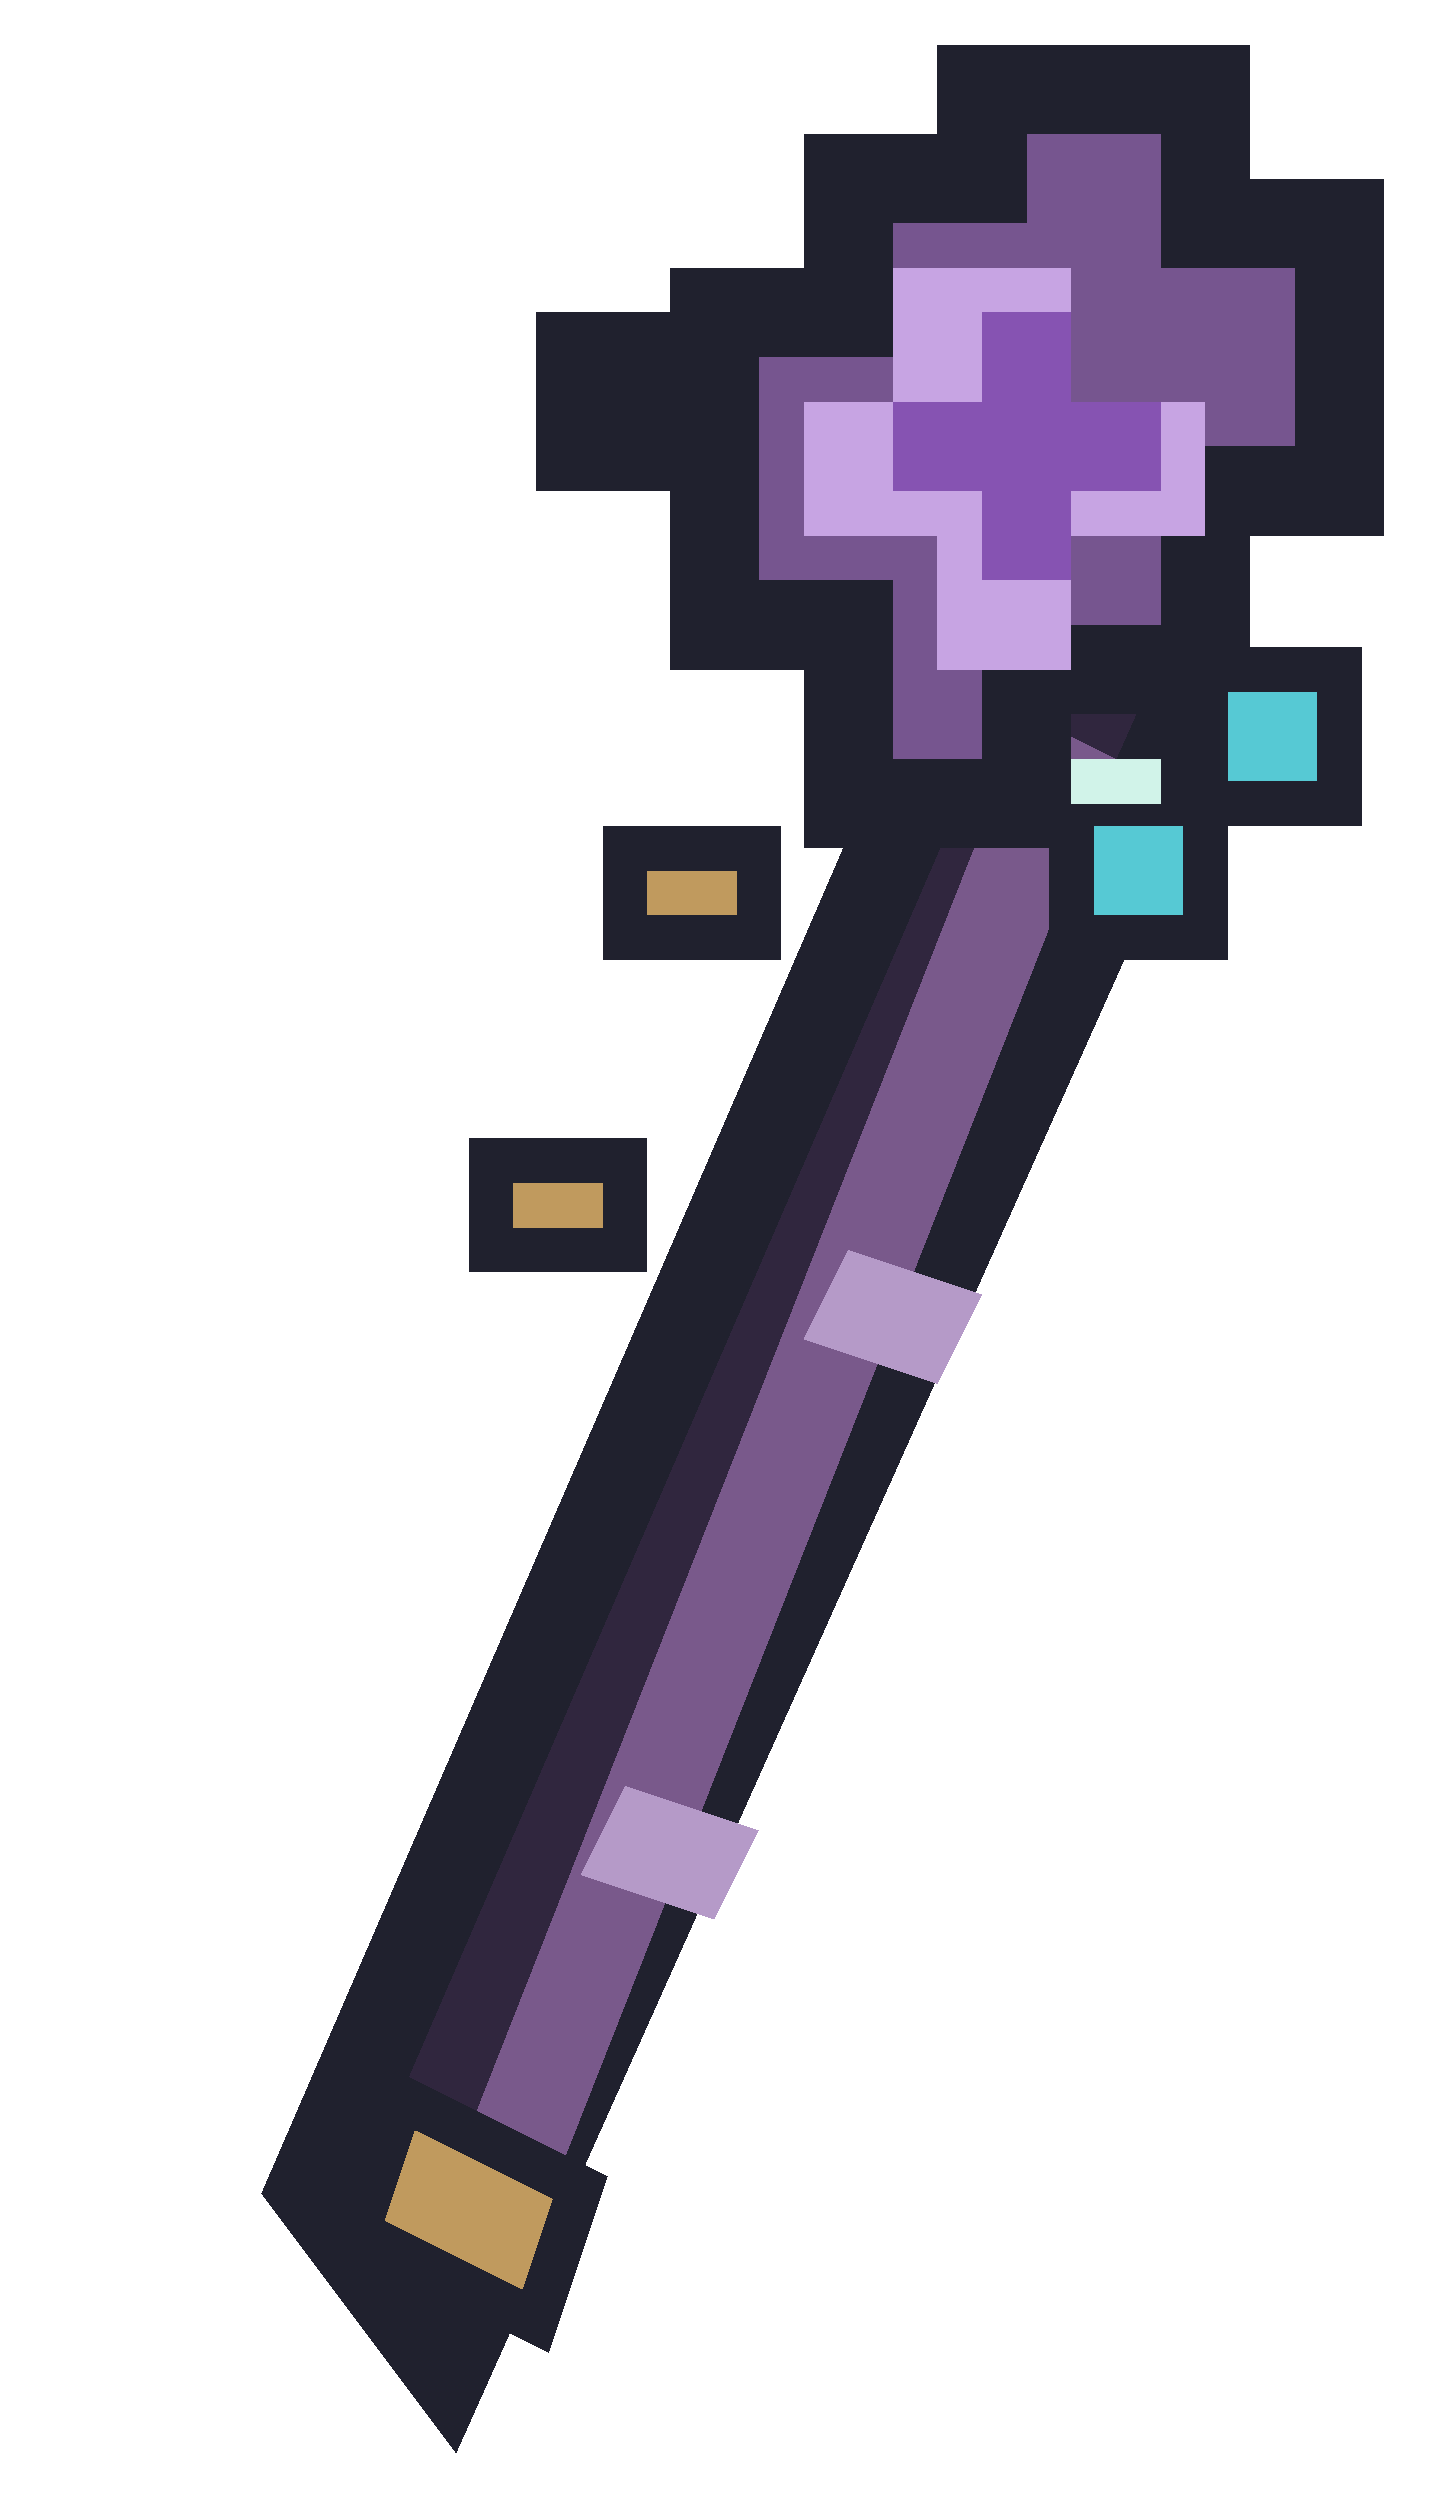
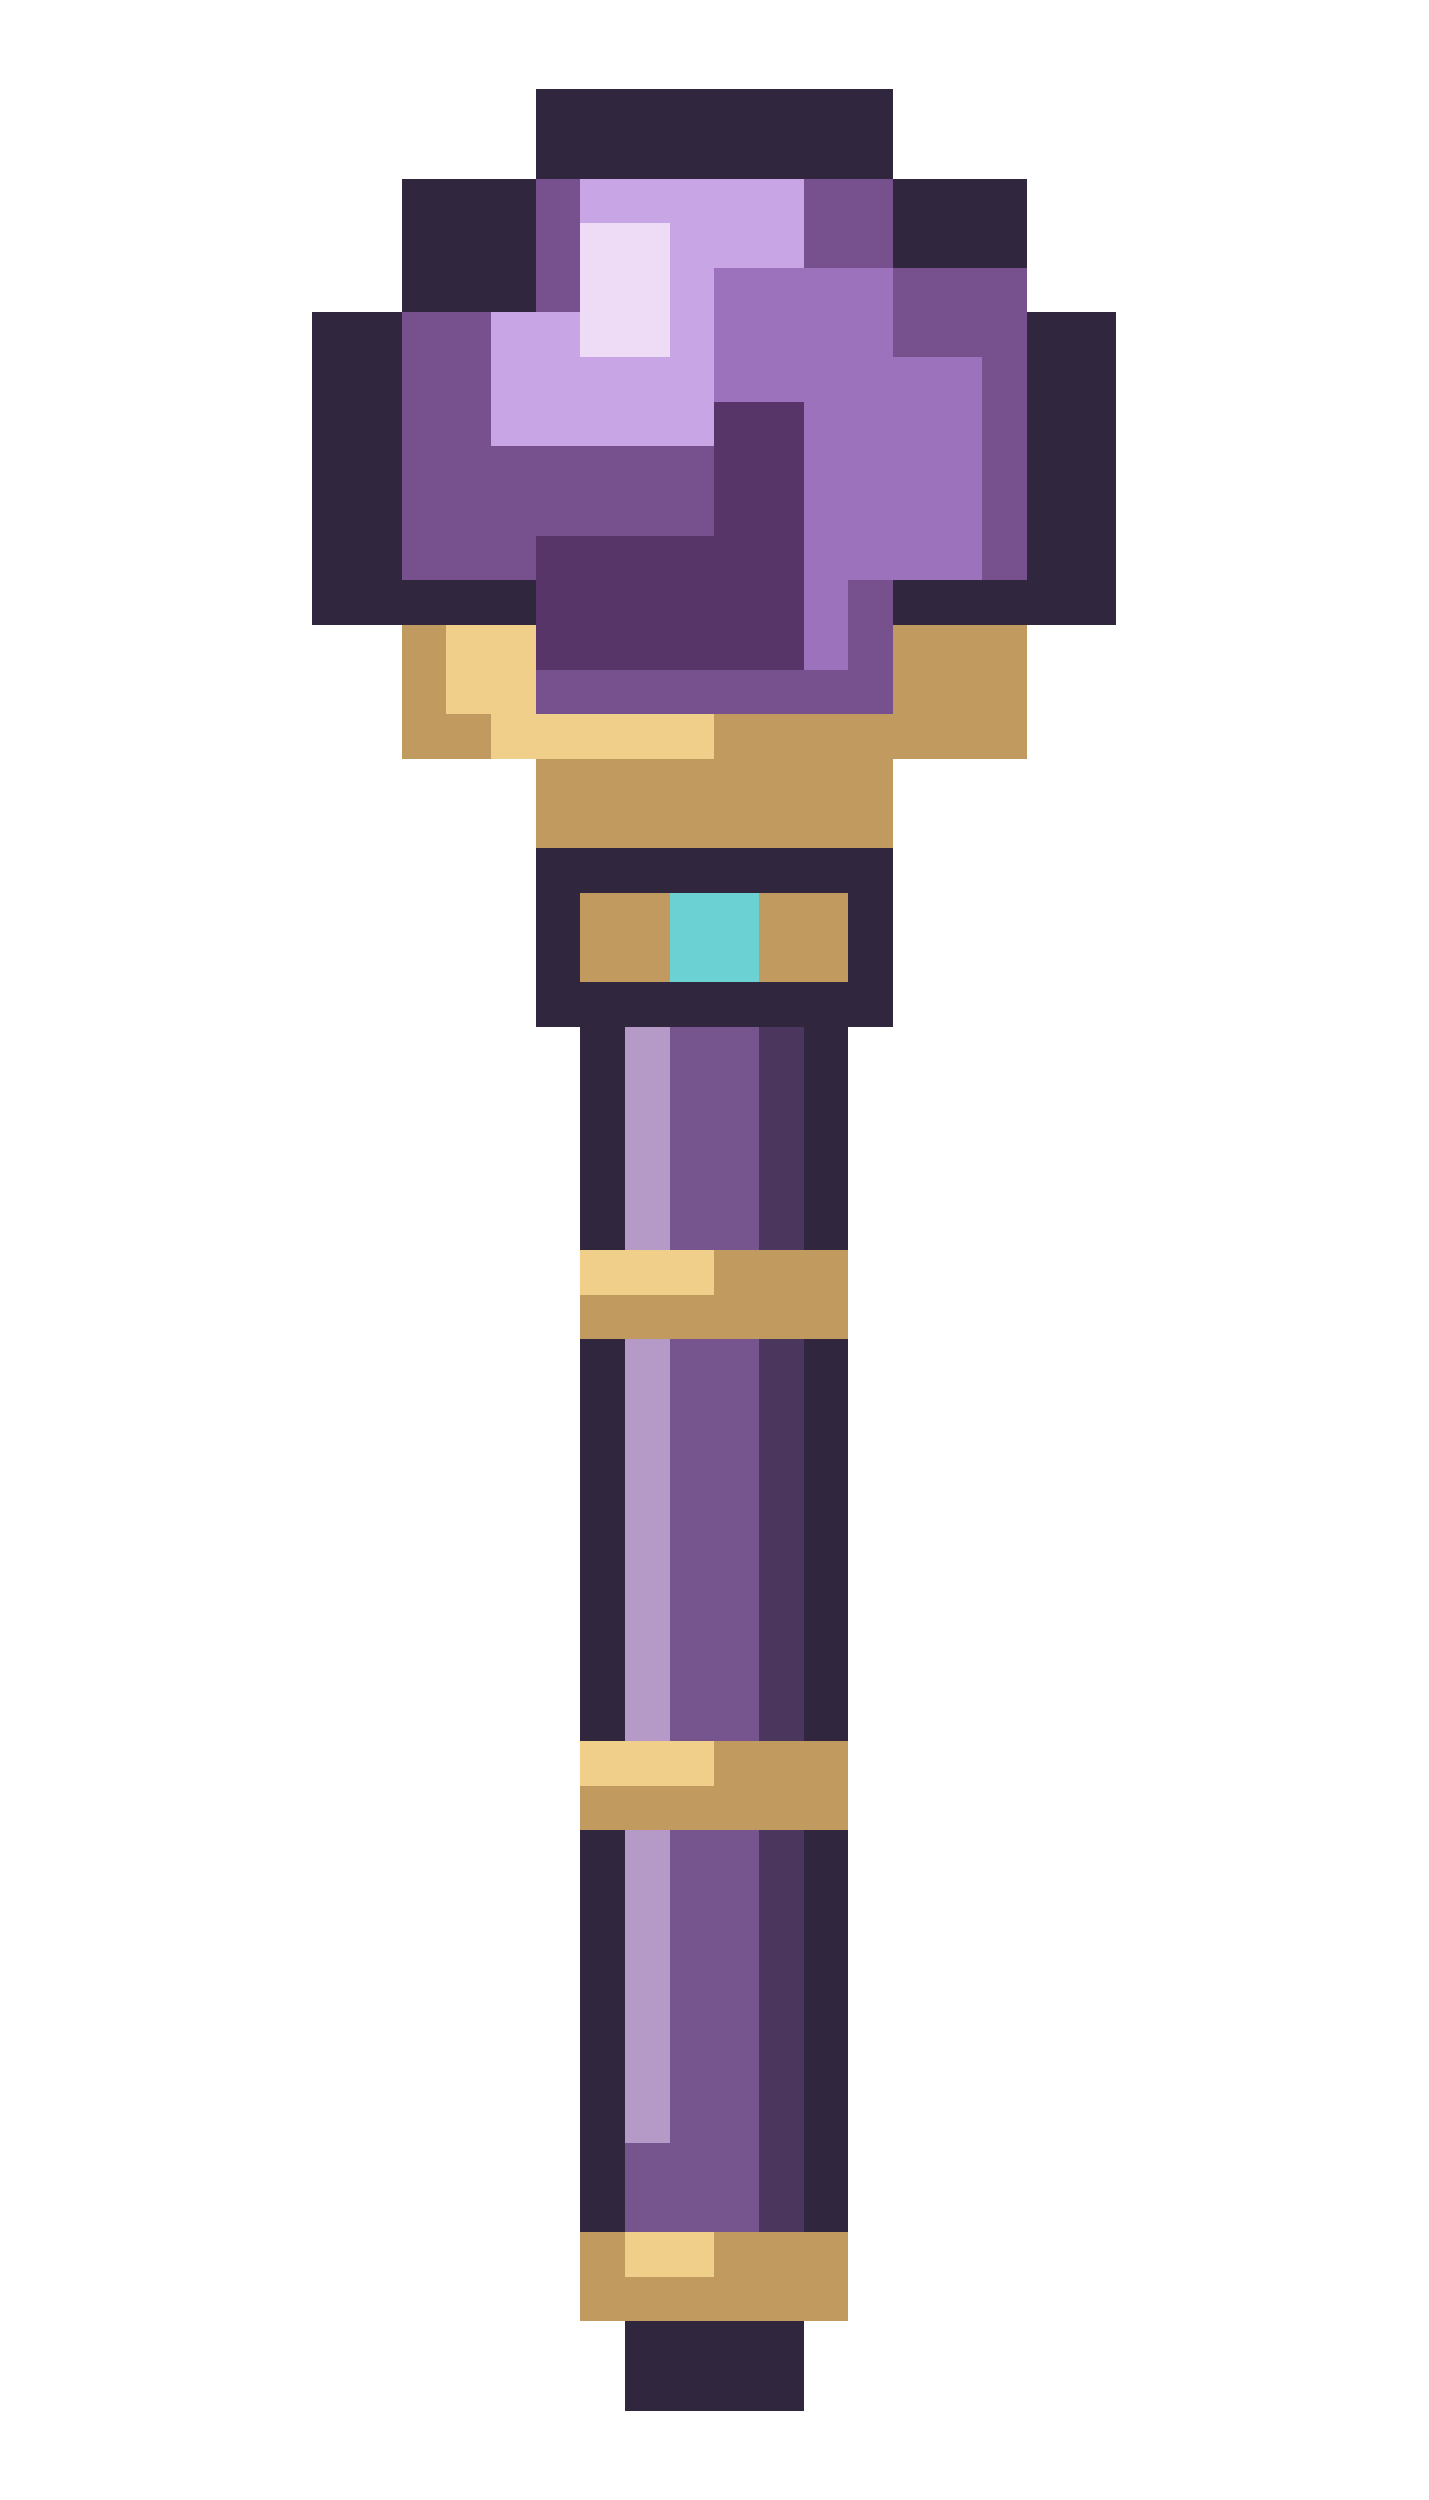
- <svg xmlns="http://www.w3.org/2000/svg" viewBox="0 0 32 56" shape-rendering="crispEdges">
-   <path d="M7 49 10 53 27 15 23 12Z" fill="#30263e" stroke="#20212e" stroke-width="2" stroke-linejoin="miter" />
-   <path d="M10 49 12 50 25 17 23 16Z" fill="#79598b" />
-   <path d="M13 42 16 43 17 41 14 40ZM18 30 21 31 22 29 19 28Z" fill="#b59ac8" />
-   <path d="M9 47 13 49 12 52 8 50Z" fill="#c09a5e" stroke="#20212e" stroke-width="1" />
-   <path d="M16 7h3V4h3V2h5v3h3v6h-3v4h-4v3h-4v-4h-3v-4h-3V8h3Z" fill="#76558f" stroke="#20212e" stroke-width="2" stroke-linejoin="miter" />
-   <path d="M20 6h4v3h3v3h-3v3h-3v-3h-3V9h2Z" fill="#c7a4e3" />
-   <path d="M22 7h2v2h2v2h-2v2h-2v-2h-2V9h2Z" fill="#8653b2" />
-   <path d="M27 15h3v3h-3v3h-3v-3h3Z" fill="#56c9d4" stroke="#20212e" stroke-width="1" />
-   <path d="M24 17h2v1h-2Z" fill="#d1f3e9" />
-   <path d="M14 19h3v2h-3ZM11 26h3v2h-3Z" fill="#c09a5e" stroke="#20212e" stroke-width="1" />
+ <svg xmlns="http://www.w3.org/2000/svg" width="32" height="56" viewBox="0 0 32 56" shape-rendering="crispEdges">
+   <path fill="#30263e" d="M13 17h6v34h-1v3h-4v-3h-1z" />
+   <path fill="#76558f" d="M14 19h3v32h-3z" />
+   <path fill="#b59ac8" d="M14 20h1v28h-1z" />
+   <path fill="#4b365e" d="M17 20h1v31h-1z" />
+   <path fill="#c09a5e" d="M13 28h6v2h-6zm0 11h6v2h-6zm0 11h6v2h-6z" />
+   <path fill="#efcf89" d="M13 28h3v1h-3zm0 11h3v1h-3zm1 11h2v1h-2z" />
+   <path fill="#30263e" d="M12 2h8v2h3v3h2v7h-2v3h-3v3h-8v-3H9v-3H7V7h2V4h3z" />
+   <path fill="#77518d" d="M12 4h8v2h3v7h-3v3h-8v-3H9V7h3z" />
+   <path fill="#c8a5e5" d="M13 4h5v2h-2v4h-5V7h2z" />
+   <path fill="#9d72bd" d="M16 6h4v2h2v5h-3v2h-3z" />
+   <path fill="#583568" d="M12 12h4V9h2v6h-6z" />
+   <path fill="#eedcf6" d="M13 5h2v3h-2z" />
+   <path fill="#c09a5e" d="M9 14h3v2h8v-2h3v3h-3v2h-8v-2H9z" />
+   <path fill="#efcf89" d="M10 14h2v2h4v1h-5v-1h-1z" />
+   <path fill="#30263e" d="M12 19h8v4h-8z" />
+   <path fill="#c09a5e" d="M13 20h6v2h-6z" />
+   <path fill="#6bd1d3" d="M15 20h2v2h-2z" />
</svg>
